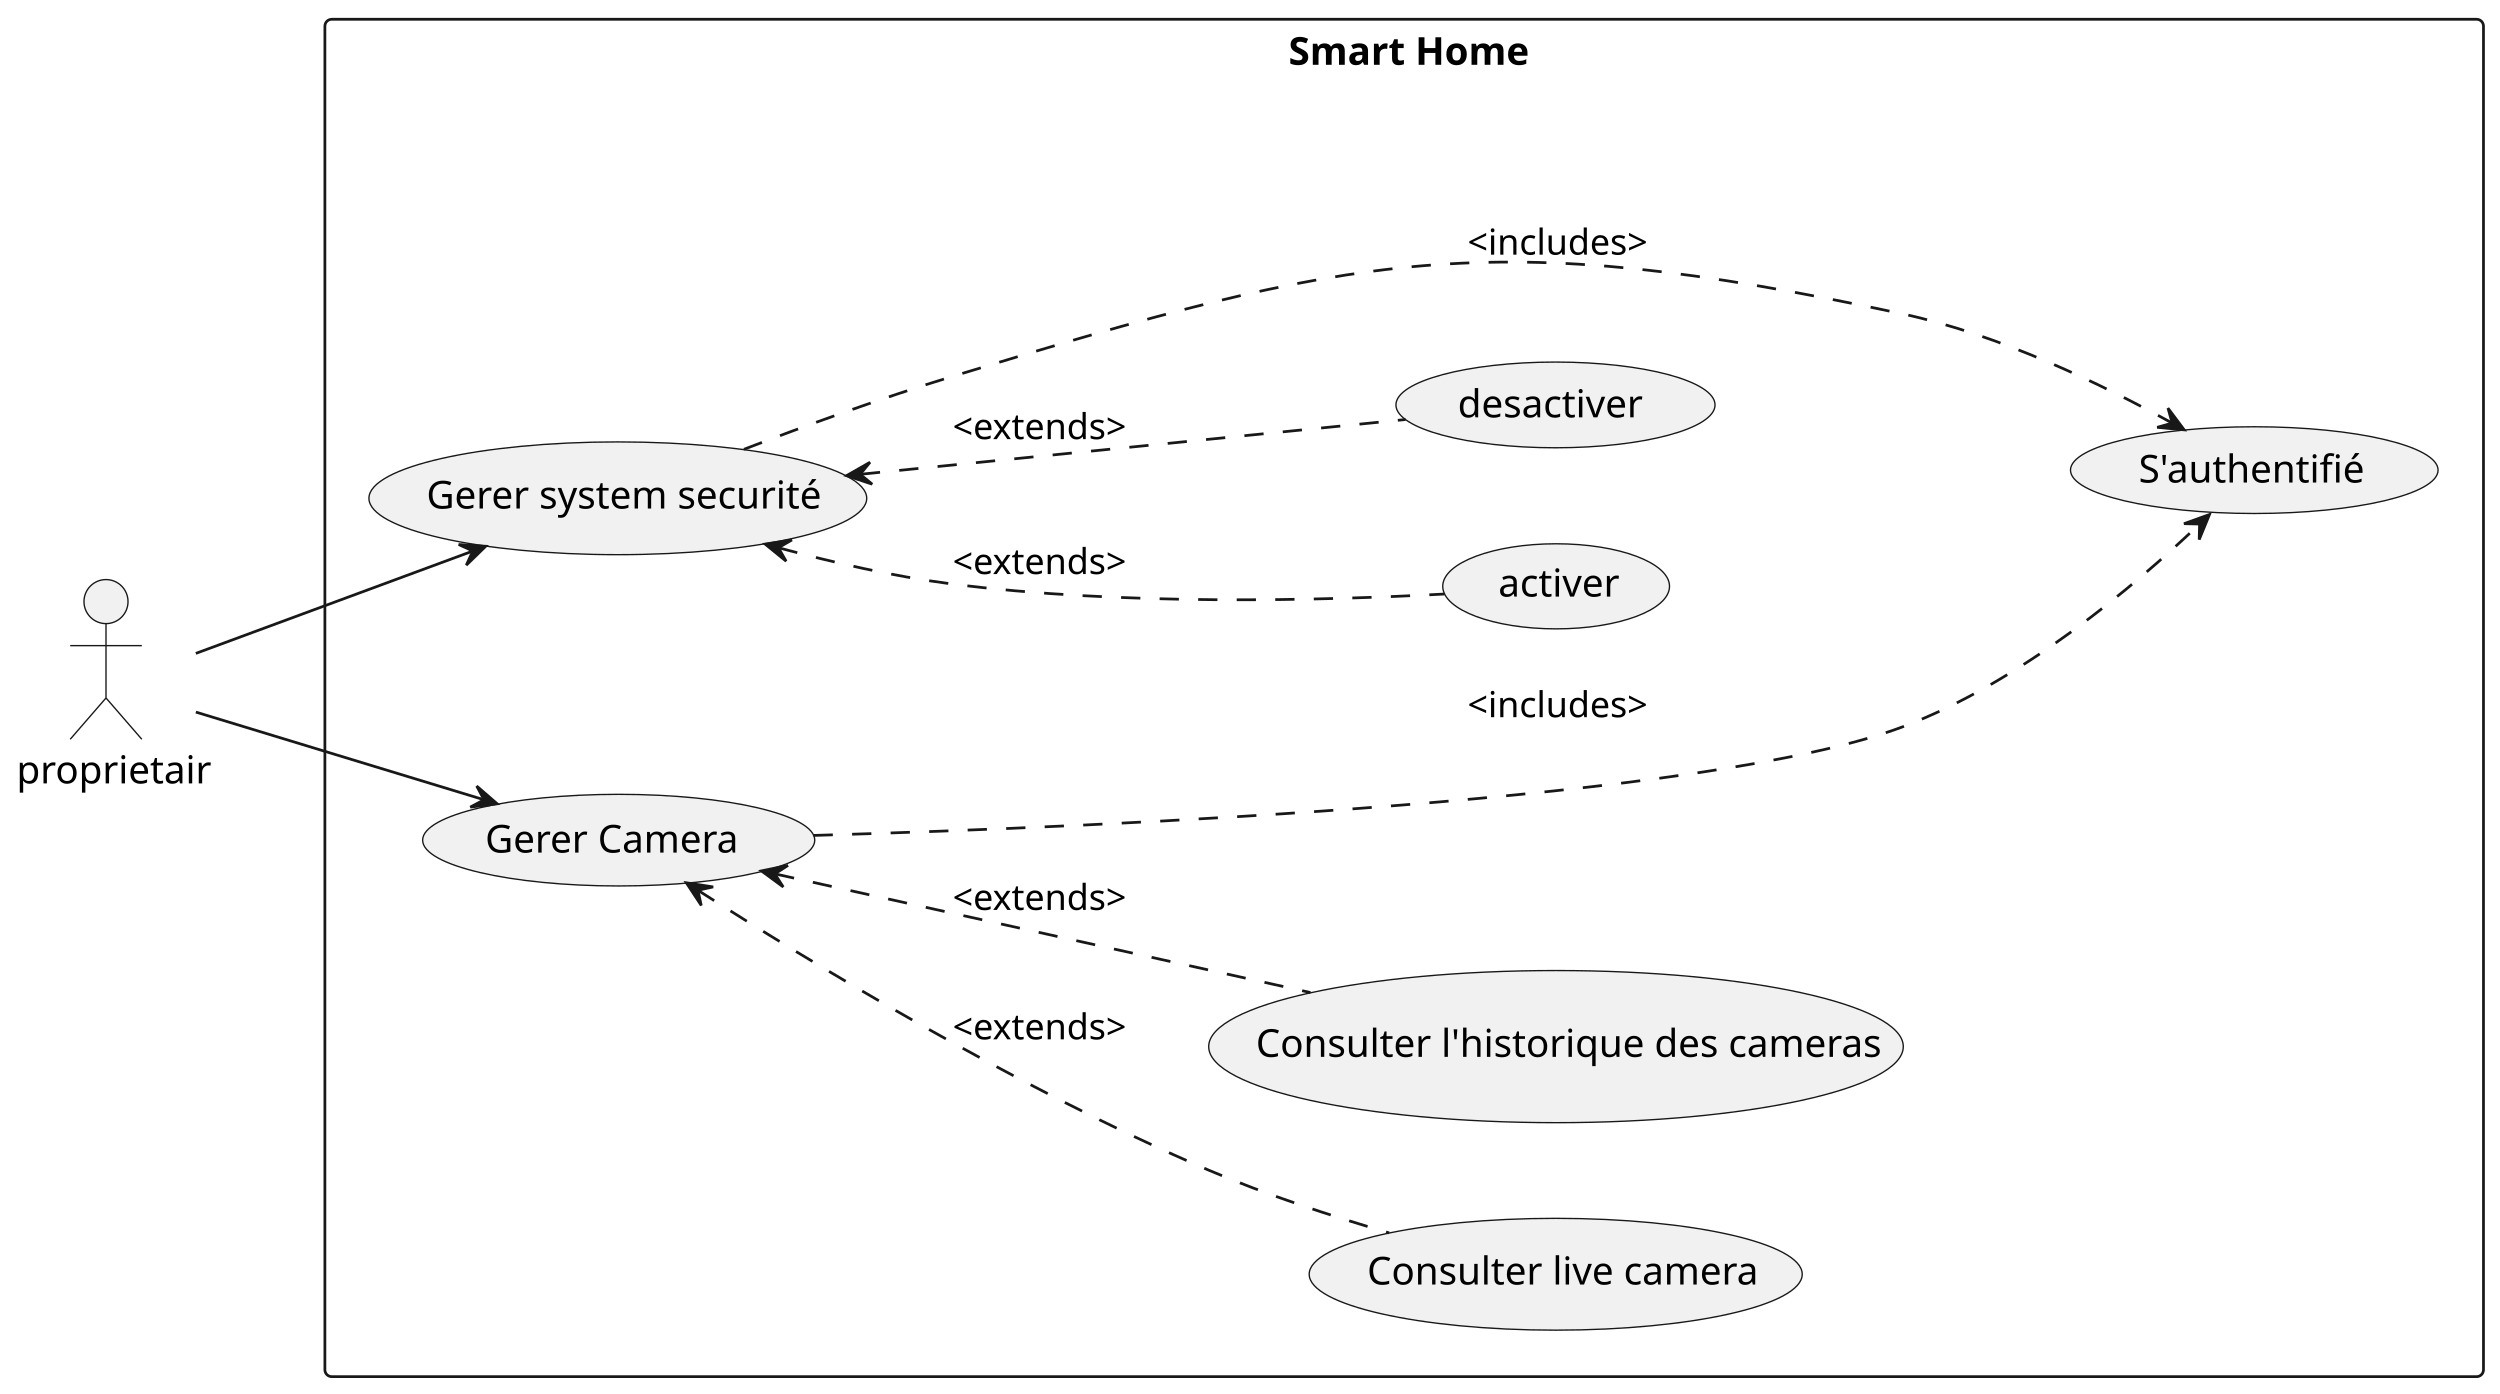
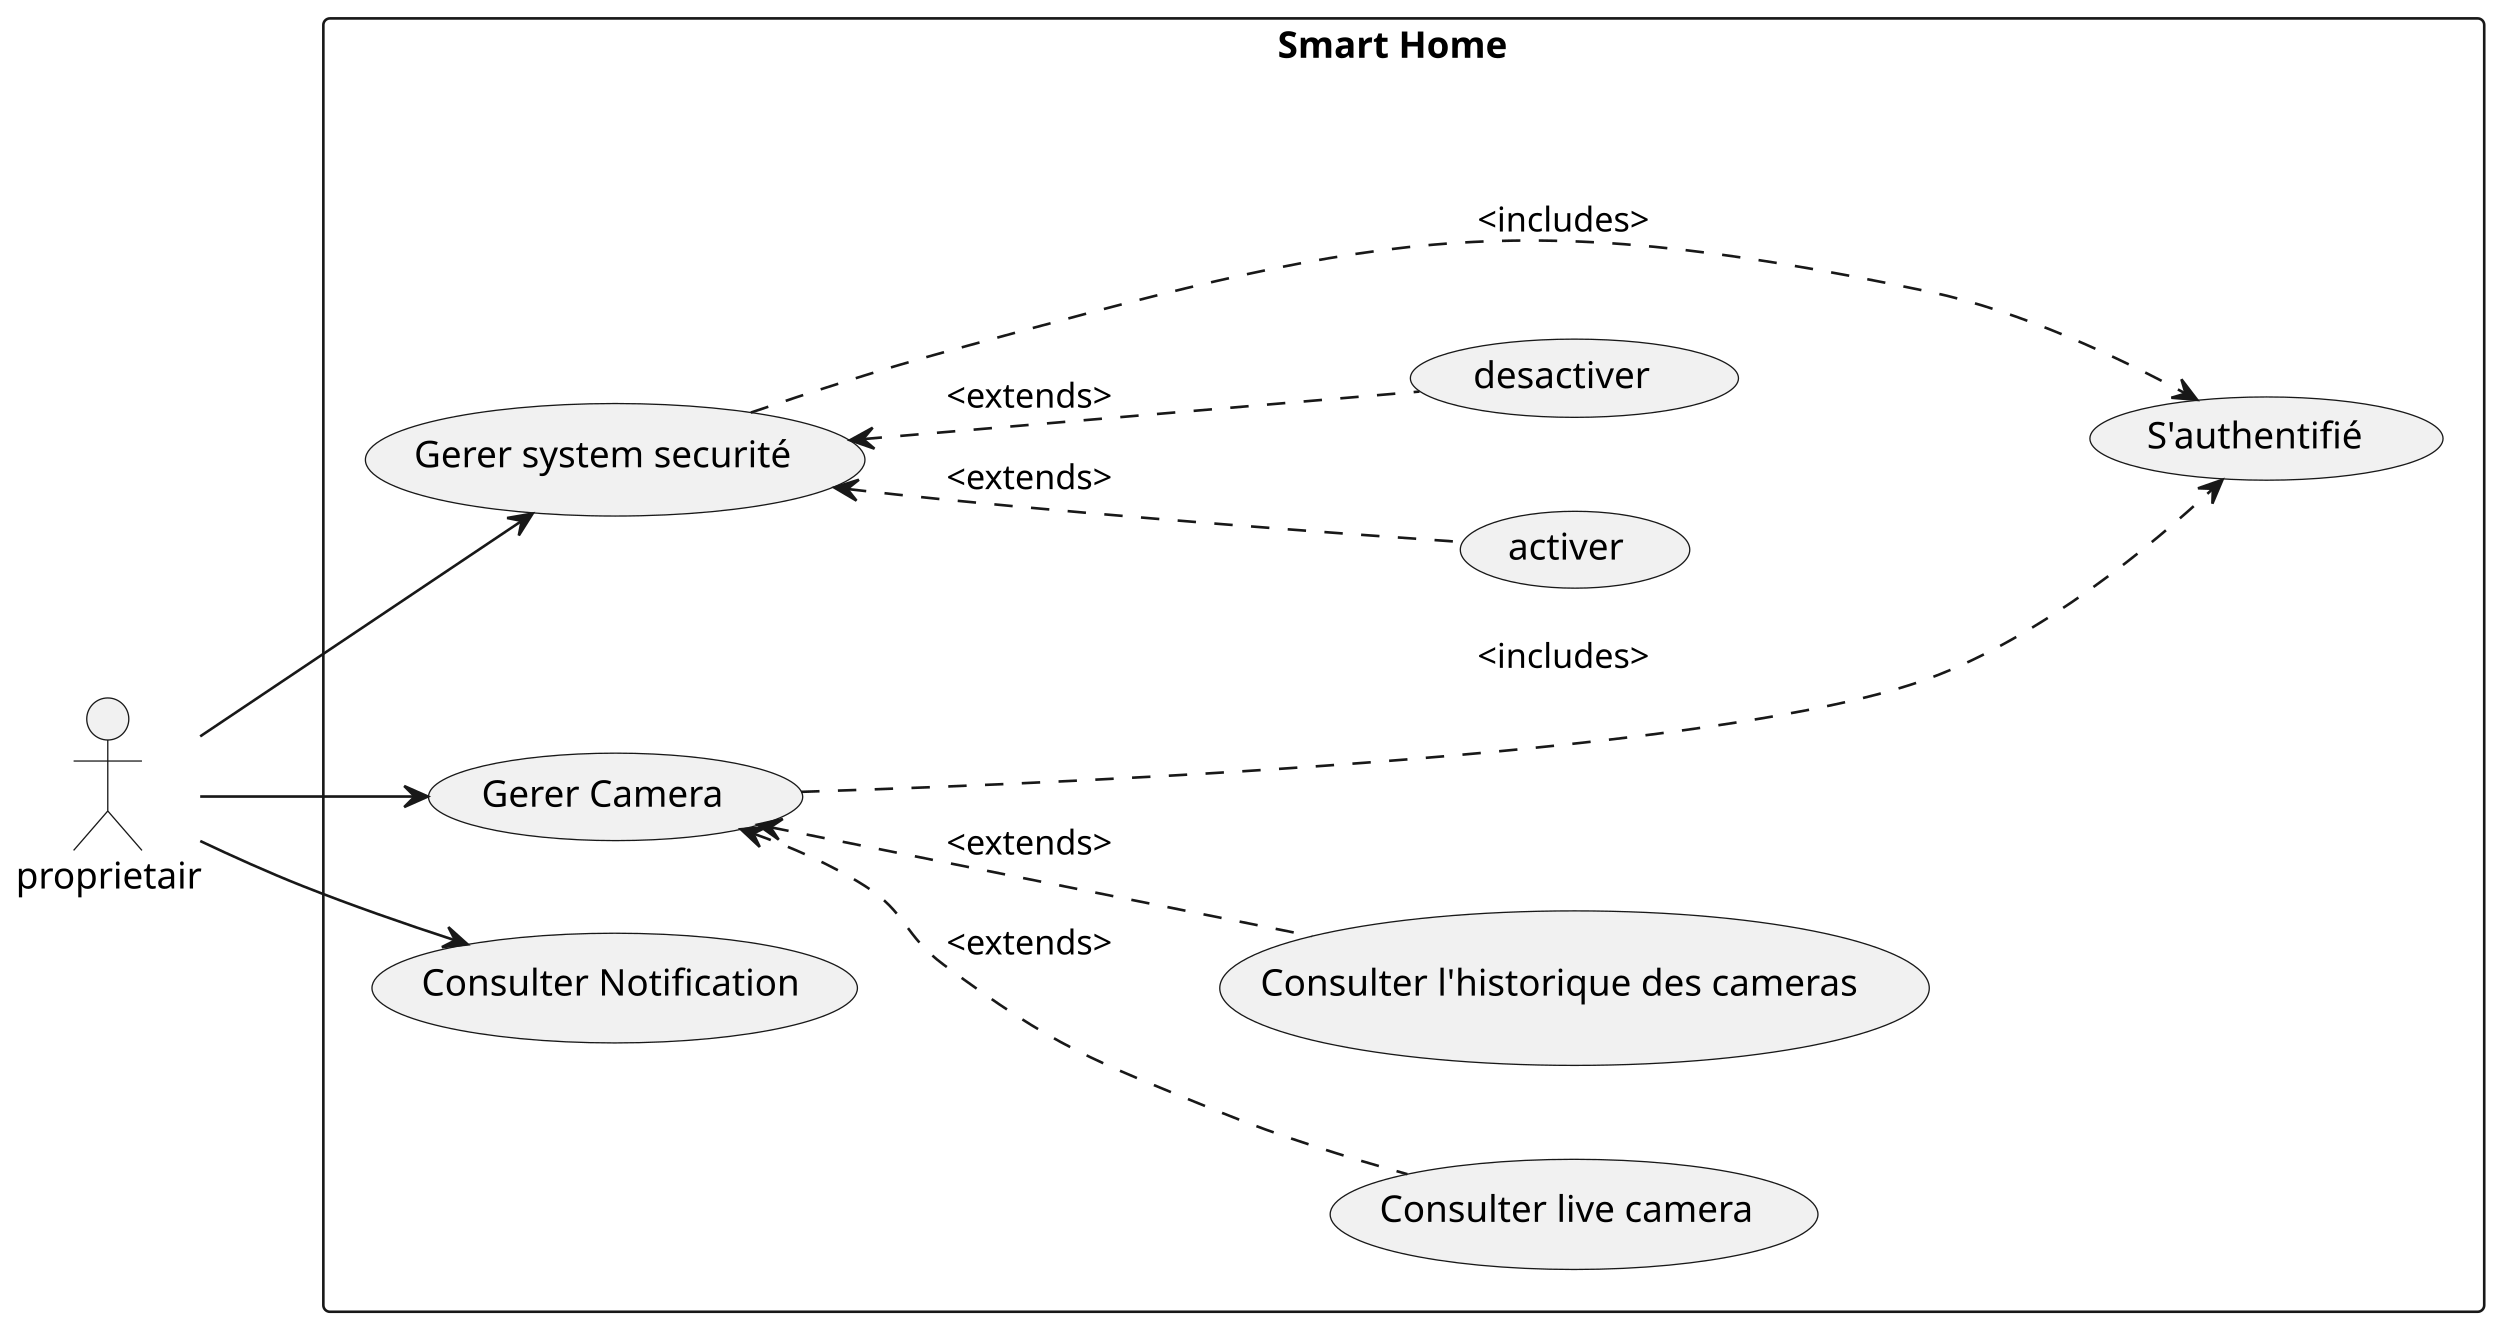
- <svg xmlns="http://www.w3.org/2000/svg" contentStyleType="text/css" height="506px" preserveAspectRatio="none" style="width:908px;height:506px;background:#FFFFFF;" version="1.1" viewBox="0 0 908 506" width="908px" zoomAndPan="magnify">
+ <svg xmlns="http://www.w3.org/2000/svg" contentStyleType="text/css" height="505px" preserveAspectRatio="none" style="width:951px;height:505px;background:#FFFFFF;" version="1.1" viewBox="0 0 951 505" width="951px" zoomAndPan="magnify">
  <defs />
  <g>
    <g id="cluster_Smart Home">
-       <rect fill="none" height="493" rx="2.5" ry="2.5" style="stroke:#181818;stroke-width:1.0;" width="784" x="118" y="7" />
-       <text fill="#000000" font-family="sans-serif" font-size="14" font-weight="bold" lengthAdjust="spacing" textLength="84" x="468" y="23.533">Smart Home</text>
+       <rect fill="none" height="492" rx="2.5" ry="2.5" style="stroke:#181818;stroke-width:1.0;" width="822" x="123" y="7" />
+       <text fill="#000000" font-family="sans-serif" font-size="14" font-weight="bold" lengthAdjust="spacing" textLength="96" x="486" y="21.995">Smart Home</text>
    </g>
    <g id="elem_gss">
-       <ellipse cx="224.397" cy="180.98" fill="#F1F1F1" rx="90.397" ry="20.48" style="stroke:#181818;stroke-width:0.5;" />
-       <text fill="#000000" font-family="sans-serif" font-size="14" lengthAdjust="spacing" textLength="139" x="154.897" y="184.708">Gerer system securité</text>
+       <ellipse cx="234.012" cy="174.902" fill="#F1F1F1" rx="95.012" ry="21.402" style="stroke:#181818;stroke-width:0.5;" />
+       <text fill="#000000" font-family="sans-serif" font-size="14" lengthAdjust="spacing" textLength="153" x="157.512" y="177.749">Gerer system securité</text>
    </g>
    <g id="elem_manageCams">
-       <ellipse cx="224.711" cy="305.142" fill="#F1F1F1" rx="71.211" ry="16.642" style="stroke:#181818;stroke-width:0.5;" />
-       <text fill="#000000" font-family="sans-serif" font-size="14" lengthAdjust="spacing" textLength="91" x="176.211" y="309.659">Gerer Camera</text>
+       <ellipse cx="234.178" cy="303.136" fill="#F1F1F1" rx="71.178" ry="16.636" style="stroke:#181818;stroke-width:0.5;" />
+       <text fill="#000000" font-family="sans-serif" font-size="14" lengthAdjust="spacing" textLength="96" x="183.178" y="306.883">Gerer Camera</text>
    </g>
    <g id="elem_consultLive">
-       <ellipse cx="565.035" cy="462.807" fill="#F1F1F1" rx="89.535" ry="20.307" style="stroke:#181818;stroke-width:0.5;" />
-       <text fill="#000000" font-family="sans-serif" font-size="14" lengthAdjust="spacing" textLength="137" x="496.535" y="466.536">Consulter live camera</text>
+       <ellipse cx="598.777" cy="461.955" fill="#F1F1F1" rx="92.777" ry="20.955" style="stroke:#181818;stroke-width:0.5;" />
+       <text fill="#000000" font-family="sans-serif" font-size="14" lengthAdjust="spacing" textLength="148" x="524.777" y="464.802">Consulter live camera</text>
    </g>
    <g id="elem_consultHistory">
-       <ellipse cx="565.138" cy="380.128" fill="#F1F1F1" rx="126.138" ry="27.628" style="stroke:#181818;stroke-width:0.5;" />
-       <text fill="#000000" font-family="sans-serif" font-size="14" lengthAdjust="spacing" textLength="218" x="456.138" y="383.856">Consulter l'historique des cameras</text>
+       <ellipse cx="598.948" cy="375.889" fill="#F1F1F1" rx="134.948" ry="29.39" style="stroke:#181818;stroke-width:0.5;" />
+       <text fill="#000000" font-family="sans-serif" font-size="14" lengthAdjust="spacing" textLength="239" x="479.448" y="378.736">Consulter l'historique des cameras</text>
    </g>
    <g id="elem_activer">
-       <ellipse cx="565.184" cy="212.952" fill="#F1F1F1" rx="41.184" ry="15.452" style="stroke:#181818;stroke-width:0.5;" />
-       <text fill="#000000" font-family="sans-serif" font-size="14" lengthAdjust="spacing" textLength="42" x="544.184" y="216.68">activer</text>
+       <ellipse cx="599.145" cy="209.121" fill="#F1F1F1" rx="43.645" ry="14.621" style="stroke:#181818;stroke-width:0.5;" />
+       <text fill="#000000" font-family="sans-serif" font-size="14" lengthAdjust="spacing" textLength="45" x="573.645" y="212.868">activer</text>
    </g>
    <g id="elem_desactiver">
-       <ellipse cx="564.952" cy="147.067" fill="#F1F1F1" rx="57.952" ry="15.567" style="stroke:#181818;stroke-width:0.5;" />
-       <text fill="#000000" font-family="sans-serif" font-size="14" lengthAdjust="spacing" textLength="65" x="529.452" y="151.584">desactiver</text>
+       <ellipse cx="598.91" cy="143.882" fill="#F1F1F1" rx="62.41" ry="14.882" style="stroke:#181818;stroke-width:0.5;" />
+       <text fill="#000000" font-family="sans-serif" font-size="14" lengthAdjust="spacing" textLength="71" x="560.41" y="147.63">desactiver</text>
    </g>
    <g id="elem_login">
-       <ellipse cx="818.754" cy="170.751" fill="#F1F1F1" rx="66.754" ry="15.751" style="stroke:#181818;stroke-width:0.5;" />
-       <text fill="#000000" font-family="sans-serif" font-size="14" lengthAdjust="spacing" textLength="78" x="776.754" y="175.267">S'authentifié</text>
+       <ellipse cx="862.168" cy="166.834" fill="#F1F1F1" rx="67.168" ry="15.834" style="stroke:#181818;stroke-width:0.5;" />
+       <text fill="#000000" font-family="sans-serif" font-size="14" lengthAdjust="spacing" textLength="85" x="816.668" y="170.581">S'authentifié</text>
+     </g>
+     <g id="elem_consultNotif">
+       <ellipse cx="233.832" cy="375.866" fill="#F1F1F1" rx="92.332" ry="20.866" style="stroke:#181818;stroke-width:0.5;" />
+       <text fill="#000000" font-family="sans-serif" font-size="14" lengthAdjust="spacing" textLength="147" x="160.332" y="378.713">Consulter Notification</text>
    </g>
    <g id="elem_prop">
-       <ellipse cx="38.5" cy="218.5" fill="#F1F1F1" rx="8" ry="8" style="stroke:#181818;stroke-width:0.5;" />
-       <path d="M38.5,226.5 L38.5,253.5 M25.5,234.5 L51.5,234.5 M38.5,253.5 L25.5,268.5 M38.5,253.5 L51.5,268.5 " fill="none" style="stroke:#181818;stroke-width:0.5;" />
-       <text fill="#000000" font-family="sans-serif" font-size="14" lengthAdjust="spacing" textLength="65" x="6" y="284.533">proprietair</text>
+       <ellipse cx="41" cy="273.5" fill="#F1F1F1" rx="8" ry="8" style="stroke:#181818;stroke-width:0.5;" />
+       <path d="M41,281.5 L41,308.5 M28,289.5 L54,289.5 M41,308.5 L28,323.5 M41,308.5 L54,323.5 " fill="none" style="stroke:#181818;stroke-width:0.5;" />
+       <text fill="#000000" font-family="sans-serif" font-size="14" lengthAdjust="spacing" textLength="70" x="6" y="337.995">proprietair</text>
    </g>
    <g id="link_prop_manageCams">
-       <path d="M71.13,258.63 C99.92,267.39 142.84,280.45 175.8,290.48 " fill="none" id="prop-to-manageCams" style="stroke:#181818;stroke-width:1.0;" />
-       <polygon fill="#181818" points="180.58,291.94,173.135,285.492,175.797,290.484,170.805,293.145,180.58,291.94" style="stroke:#181818;stroke-width:1.0;" />
+       <path d="M76.15,303 C98.77,303 129.37,303 157.53,303 " fill="none" id="prop-to-manageCams" style="stroke:#181818;stroke-width:1.0;" />
+       <polygon fill="#181818" points="162.76,303,153.76,299,157.76,303,153.76,307,162.76,303" style="stroke:#181818;stroke-width:1.0;" />
    </g>
    <g id="link_prop_gss">
-       <path d="M71.13,237.31 C98.75,227.1 139.36,212.1 171.71,200.14 " fill="none" id="prop-to-gss" style="stroke:#181818;stroke-width:1.0;" />
-       <polygon fill="#181818" points="176.42,198.4,166.592,197.762,171.729,200.131,169.361,205.268,176.42,198.4" style="stroke:#181818;stroke-width:1.0;" />
+       <path d="M76.15,280.12 C110.55,257.06 163.37,221.66 198.05,198.42 " fill="none" id="prop-to-gss" style="stroke:#181818;stroke-width:1.0;" />
+       <polygon fill="#181818" points="202.61,195.36,192.907,197.047,198.456,198.143,197.36,203.693,202.61,195.36" style="stroke:#181818;stroke-width:1.0;" />
+     </g>
+     <g id="link_prop_consultNotif">
+       <path d="M76.17,319.92 C88.3,325.66 102.13,331.9 115,337 C133.52,344.34 154.02,351.46 172.68,357.56 " fill="none" id="prop-to-consultNotif" style="stroke:#181818;stroke-width:1.0;" />
+       <polygon fill="#181818" points="177.89,359.26,170.569,352.672,173.135,357.713,168.094,360.28,177.89,359.26" style="stroke:#181818;stroke-width:1.0;" />
    </g>
    <g id="link_gss_activer">
-       <path d="M282.8,198.95 C302.33,204.24 324.43,209.33 345,212 C407.4,220.11 480.65,218.15 524.64,215.75 " fill="none" id="gss-backto-activer" style="stroke:#181818;stroke-width:1.0;stroke-dasharray:7.0,7.0;" />
-       <polygon fill="#181818" points="277.89,197.61,285.524,203.833,282.714,198.923,287.625,196.114,277.89,197.61" style="stroke:#181818;stroke-width:1.0;" />
-       <text fill="#000000" font-family="sans-serif" font-size="13" lengthAdjust="spacing" textLength="62" x="346" y="208.495">&lt;extends&gt;</text>
+       <path d="M322.55,186.05 C334.78,187.46 347.2,188.82 359,190 C427.96,196.91 508.32,202.87 556.07,206.19 " fill="none" id="gss-backto-activer" style="stroke:#181818;stroke-width:1.0;stroke-dasharray:7.0,7.0;" />
+       <polygon fill="#181818" points="317.32,185.44,325.803,190.444,322.287,186.013,326.719,182.497,317.32,185.44" style="stroke:#181818;stroke-width:1.0;" />
+       <text fill="#000000" font-family="sans-serif" font-size="13" lengthAdjust="spacing" textLength="73" x="360" y="186.067">&lt;extends&gt;</text>
    </g>
    <g id="link_gss_desactiver">
-       <path d="M312.67,172.24 C375.19,165.96 457.43,157.7 510.51,152.37 " fill="none" id="gss-backto-desactiver" style="stroke:#181818;stroke-width:1.0;stroke-dasharray:7.0,7.0;" />
-       <polygon fill="#181818" points="307.44,172.77,316.795,175.849,312.415,172.27,315.995,167.889,307.44,172.77" style="stroke:#181818;stroke-width:1.0;" />
-       <text fill="#000000" font-family="sans-serif" font-size="13" lengthAdjust="spacing" textLength="62" x="346" y="159.495">&lt;extends&gt;</text>
+       <path d="M328.51,167.01 C395.29,161.31 483.04,153.82 539.97,148.96 " fill="none" id="gss-backto-desactiver" style="stroke:#181818;stroke-width:1.0;stroke-dasharray:7.0,7.0;" />
+       <polygon fill="#181818" points="323.34,167.46,332.65,170.672,328.322,167.031,331.963,162.702,323.34,167.46" style="stroke:#181818;stroke-width:1.0;" />
+       <text fill="#000000" font-family="sans-serif" font-size="13" lengthAdjust="spacing" textLength="73" x="360" y="155.067">&lt;extends&gt;</text>
    </g>
    <g id="link_manageCams_consultHistory">
-       <path d="M281.57,317.42 C334.46,329.14 414.56,346.89 475.96,360.49 " fill="none" id="manageCams-backto-consultHistory" style="stroke:#181818;stroke-width:1.0;stroke-dasharray:7.0,7.0;" />
-       <polygon fill="#181818" points="276.54,316.31,284.474,322.145,281.424,317.381,286.188,314.331,276.54,316.31" style="stroke:#181818;stroke-width:1.0;" />
-       <text fill="#000000" font-family="sans-serif" font-size="13" lengthAdjust="spacing" textLength="62" x="346" y="330.495">&lt;extends&gt;</text>
+       <path d="M293.11,314.69 C348.53,325.83 433.11,342.84 499.14,356.12 " fill="none" id="manageCams-backto-consultHistory" style="stroke:#181818;stroke-width:1.0;stroke-dasharray:7.0,7.0;" />
+       <polygon fill="#181818" points="288.17,313.69,296.204,319.386,293.072,314.676,297.782,311.543,288.17,313.69" style="stroke:#181818;stroke-width:1.0;" />
+       <text fill="#000000" font-family="sans-serif" font-size="13" lengthAdjust="spacing" textLength="73" x="360" y="325.067">&lt;extends&gt;</text>
    </g>
    <g id="link_manageCams_consultLive">
-       <path d="M253.49,323.35 C293.35,348.87 369.39,395.27 439,425 C459.86,433.91 483.5,441.65 504.56,447.79 " fill="none" id="manageCams-backto-consultLive" style="stroke:#181818;stroke-width:1.0;stroke-dasharray:7.0,7.0;" />
-       <polygon fill="#181818" points="249.28,320.64,254.7,328.863,253.49,323.337,259.016,322.127,249.28,320.64" style="stroke:#181818;stroke-width:1.0;" />
-       <text fill="#000000" font-family="sans-serif" font-size="13" lengthAdjust="spacing" textLength="62" x="346" y="377.495">&lt;extends&gt;</text>
+       <path d="M286.64,317.12 C300.96,322.22 316.1,328.8 329,337 C344.91,347.12 343.85,355.77 359,367 C401.5,398.49 415.01,403.06 464,423 C486.78,432.27 512.56,440.32 535.38,446.66 " fill="none" id="manageCams-backto-consultLive" style="stroke:#181818;stroke-width:1.0;stroke-dasharray:7.0,7.0;" />
+       <polygon fill="#181818" points="281.82,315.44,289.009,322.172,286.543,317.081,291.634,314.615,281.82,315.44" style="stroke:#181818;stroke-width:1.0;" />
+       <text fill="#000000" font-family="sans-serif" font-size="13" lengthAdjust="spacing" textLength="73" x="360" y="363.067">&lt;extends&gt;</text>
    </g>
    <g id="link_gss_login">
-       <path d="M270.2,163.18 C292.48,154.65 319.94,144.65 345,137 C492.4,91.99 540.3,81.73 691,114 C726.37,121.57 763.8,139.78 788.78,153.59 " fill="none" id="gss-to-login" style="stroke:#181818;stroke-width:1.0;stroke-dasharray:7.0,7.0;" />
-       <polygon fill="#181818" points="793.3,156.12,787.406,148.23,788.939,153.675,783.494,155.208,793.3,156.12" style="stroke:#181818;stroke-width:1.0;" />
-       <text fill="#000000" font-family="sans-serif" font-size="13" lengthAdjust="spacing" textLength="64" x="533" y="92.495">&lt;includes&gt;</text>
+       <path d="M285.62,156.94 C307.95,149.32 334.62,140.68 359,134 C520.04,89.87 570.61,76.58 734,111 C769.07,118.39 806.26,136.1 831.27,149.64 " fill="none" id="gss-to-login" style="stroke:#181818;stroke-width:1.0;stroke-dasharray:7.0,7.0;" />
+       <polygon fill="#181818" points="835.79,152.11,829.815,144.281,831.404,149.71,825.975,151.298,835.79,152.11" style="stroke:#181818;stroke-width:1.0;" />
+       <text fill="#000000" font-family="sans-serif" font-size="13" lengthAdjust="spacing" textLength="74" x="562" y="88.067">&lt;includes&gt;</text>
    </g>
    <g id="link_manageCams_login">
-       <path d="M295.49,303.43 C407.22,300.15 620.48,290.54 691,264 C734.04,247.8 775.37,212.72 798.64,190.57 " fill="none" id="manageCams-to-login" style="stroke:#181818;stroke-width:1.0;stroke-dasharray:7.0,7.0;" />
-       <polygon fill="#181818" points="802.49,186.87,793.221,190.2,798.877,190.326,798.751,195.982,802.49,186.87" style="stroke:#181818;stroke-width:1.0;" />
-       <text fill="#000000" font-family="sans-serif" font-size="13" lengthAdjust="spacing" textLength="64" x="533" y="260.495">&lt;includes&gt;</text>
+       <path d="M304.75,301.22 C422.93,297.46 657.15,286.56 734,258 C776.78,242.1 818.19,207.79 841.55,186.14 " fill="none" id="manageCams-to-login" style="stroke:#181818;stroke-width:1.0;stroke-dasharray:7.0,7.0;" />
+       <polygon fill="#181818" points="845.42,182.51,836.118,185.747,841.772,185.93,841.59,191.584,845.42,182.51" style="stroke:#181818;stroke-width:1.0;" />
+       <text fill="#000000" font-family="sans-serif" font-size="13" lengthAdjust="spacing" textLength="74" x="562" y="254.067">&lt;includes&gt;</text>
    </g>
  </g>
</svg>
